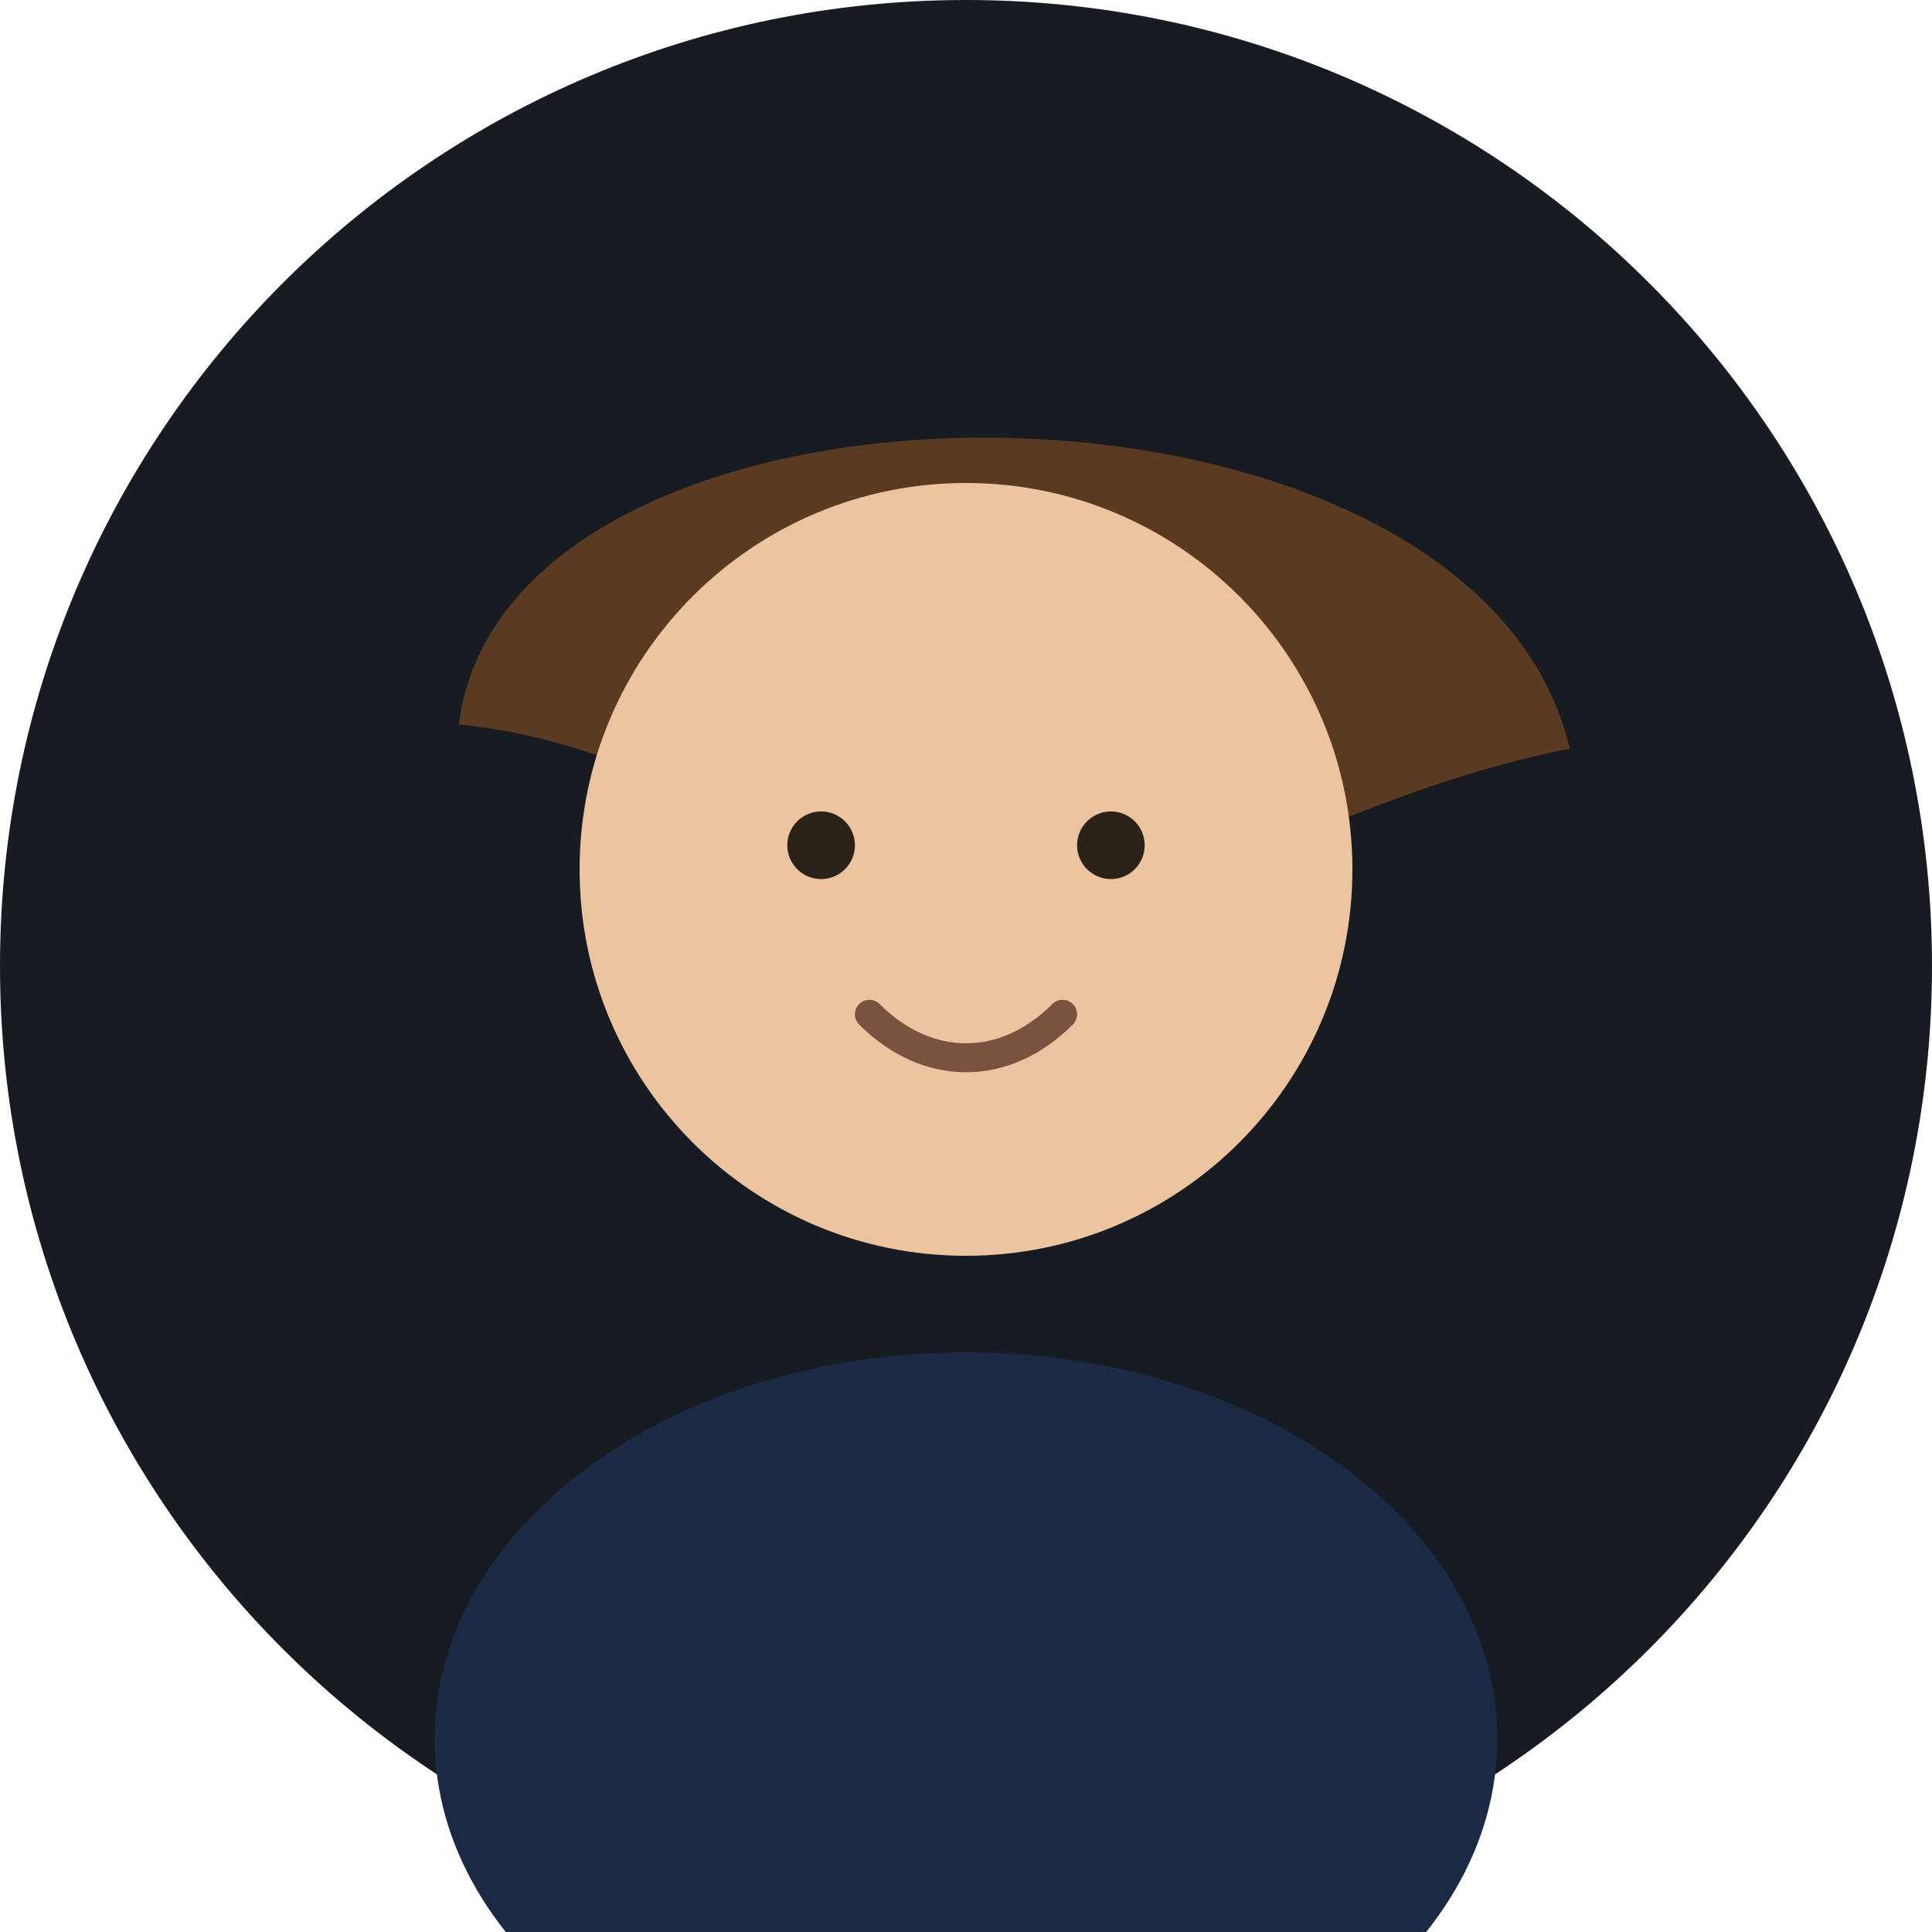
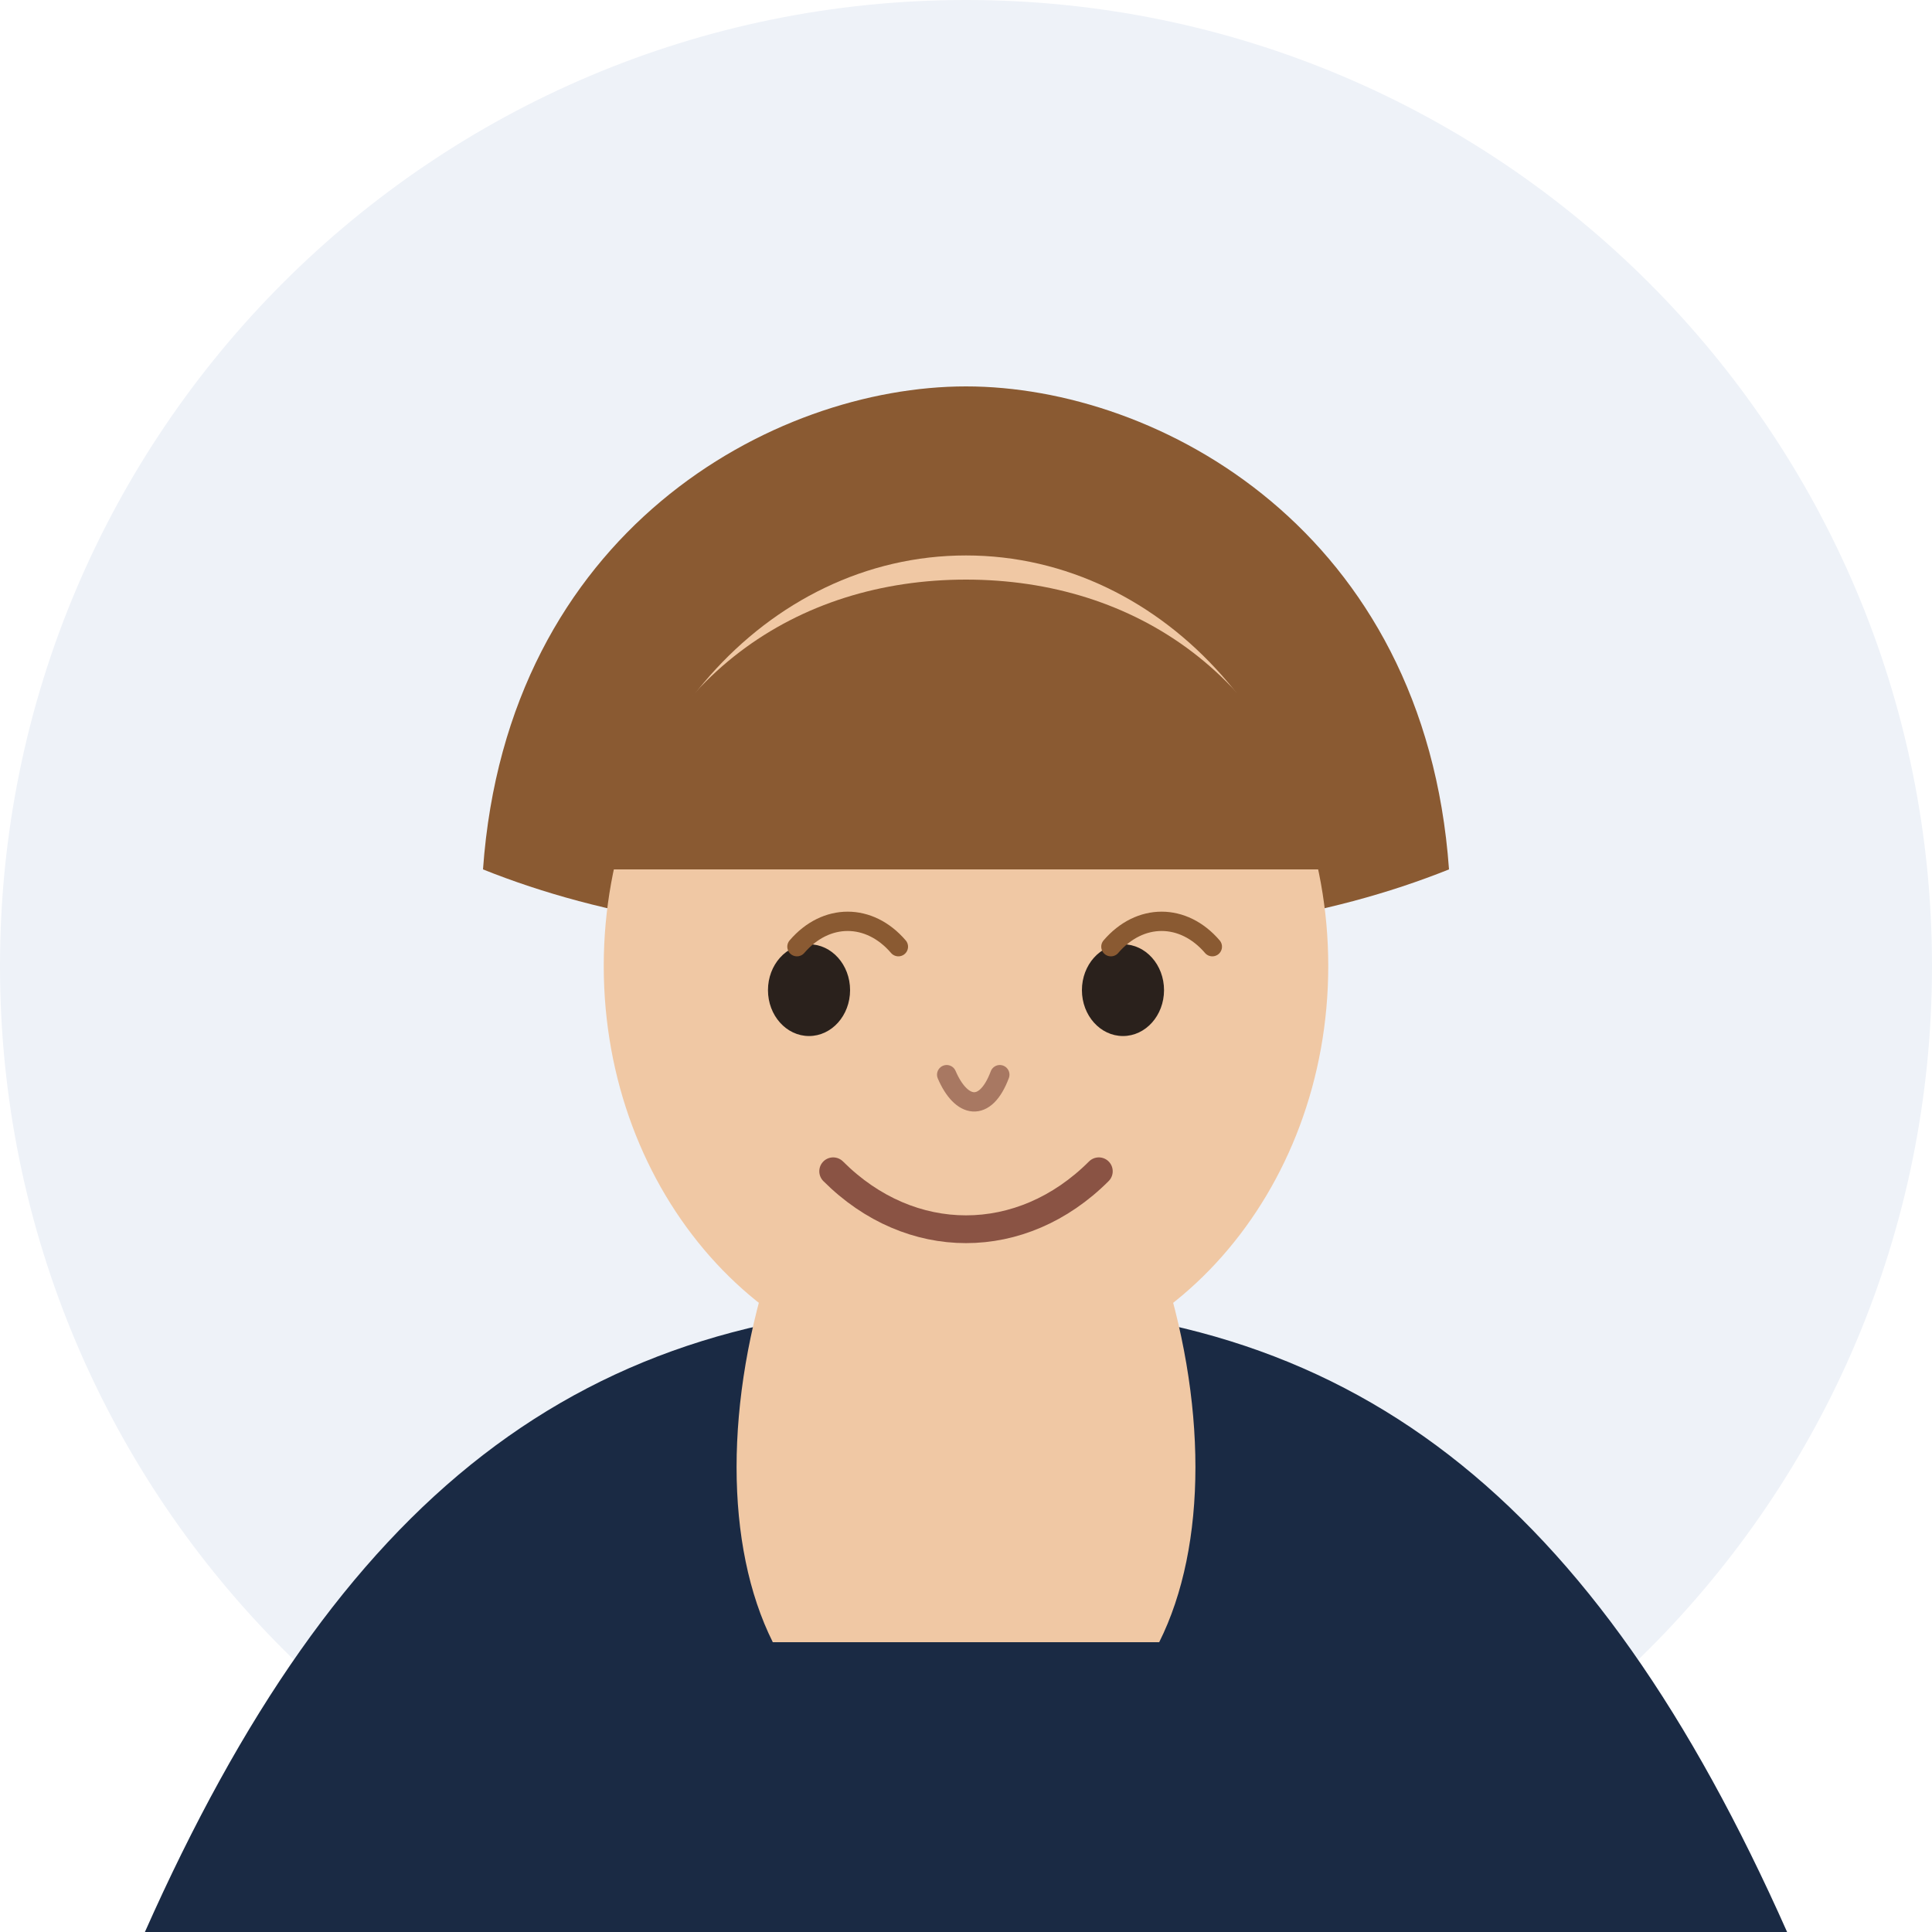
<svg xmlns="http://www.w3.org/2000/svg" viewBox="0 0 80 80">
-   <rect width="80" height="80" rx="40" fill="#171b22" />
-   <path d="M19 30c2-16 42-16 46 1-10 2-16 7-23 7s-13-7-23-8z" fill="#5a3b22" />
-   <circle cx="40" cy="36" r="16" fill="#edc4a0" />
-   <ellipse cx="40" cy="72" rx="22" ry="16" fill="#1a2a44" />
-   <circle cx="34" cy="35" r="1.4" fill="#2a2118" />
-   <circle cx="46" cy="35" r="1.4" fill="#2a2118" />
-   <path d="M36 42c2.4 2.4 5.6 2.4 8 0" fill="none" stroke="#7a5340" stroke-width="1.2" stroke-linecap="round" />
+   <circle cx="40" cy="40" r="40" fill="#eef2f8" />
+   <path d="M6 80c8-18 18-26 34-26s26 8 34 26" fill="#1a2a44" />
+   <path d="M32 52h16c2 6 2 12 0 16H32c-2-4-2-10 0-16z" fill="#f0c8a4" />
+   <path d="M20 36c1-14 12-20 20-20s19 6 20 20c-5 2-11 3-20 3s-15-1-20-3z" fill="#8a5a32" />
+   <ellipse cx="40" cy="40" rx="15" ry="17" fill="#f0c8a4" />
+   <path d="M25 36c2-8 8-12 15-12s13 4 15 12" fill="#8a5a32" />
+   <ellipse cx="33.5" cy="41" rx="1.7" ry="1.9" fill="#2a211c" />
+   <ellipse cx="46.5" cy="41" rx="1.7" ry="1.9" fill="#2a211c" />
+   <path d="M33 39.2c1.2-1.4 3-1.4 4.2 0" fill="none" stroke="#8a5a32" stroke-width="0.8" stroke-linecap="round" />
+   <path d="M46 39.2c1.2-1.4 3-1.4 4.2 0" fill="none" stroke="#8a5a32" stroke-width="0.8" stroke-linecap="round" />
+   <path d="M39.2 44.5c.6 1.4 1.6 1.6 2.2 0" fill="none" stroke="#a87862" stroke-width="0.8" stroke-linecap="round" />
+   <path d="M34.5 48.5c3.2 3.2 7.8 3.2 11 0" fill="none" stroke="#8a5344" stroke-width="1.15" stroke-linecap="round" />
</svg>
